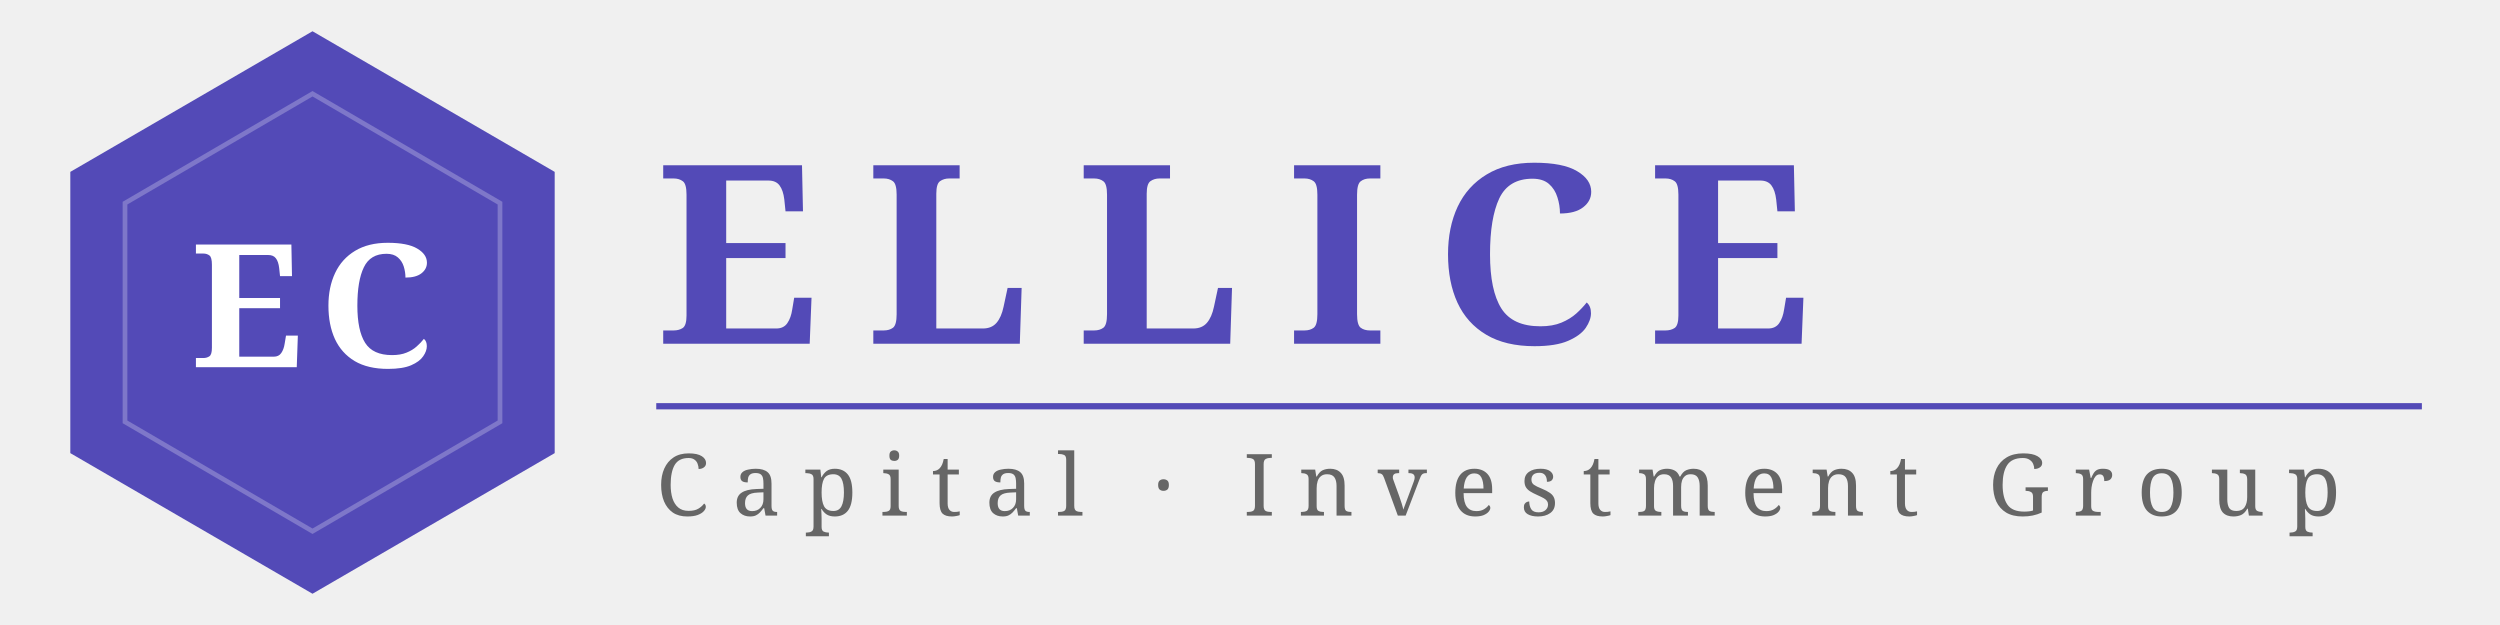
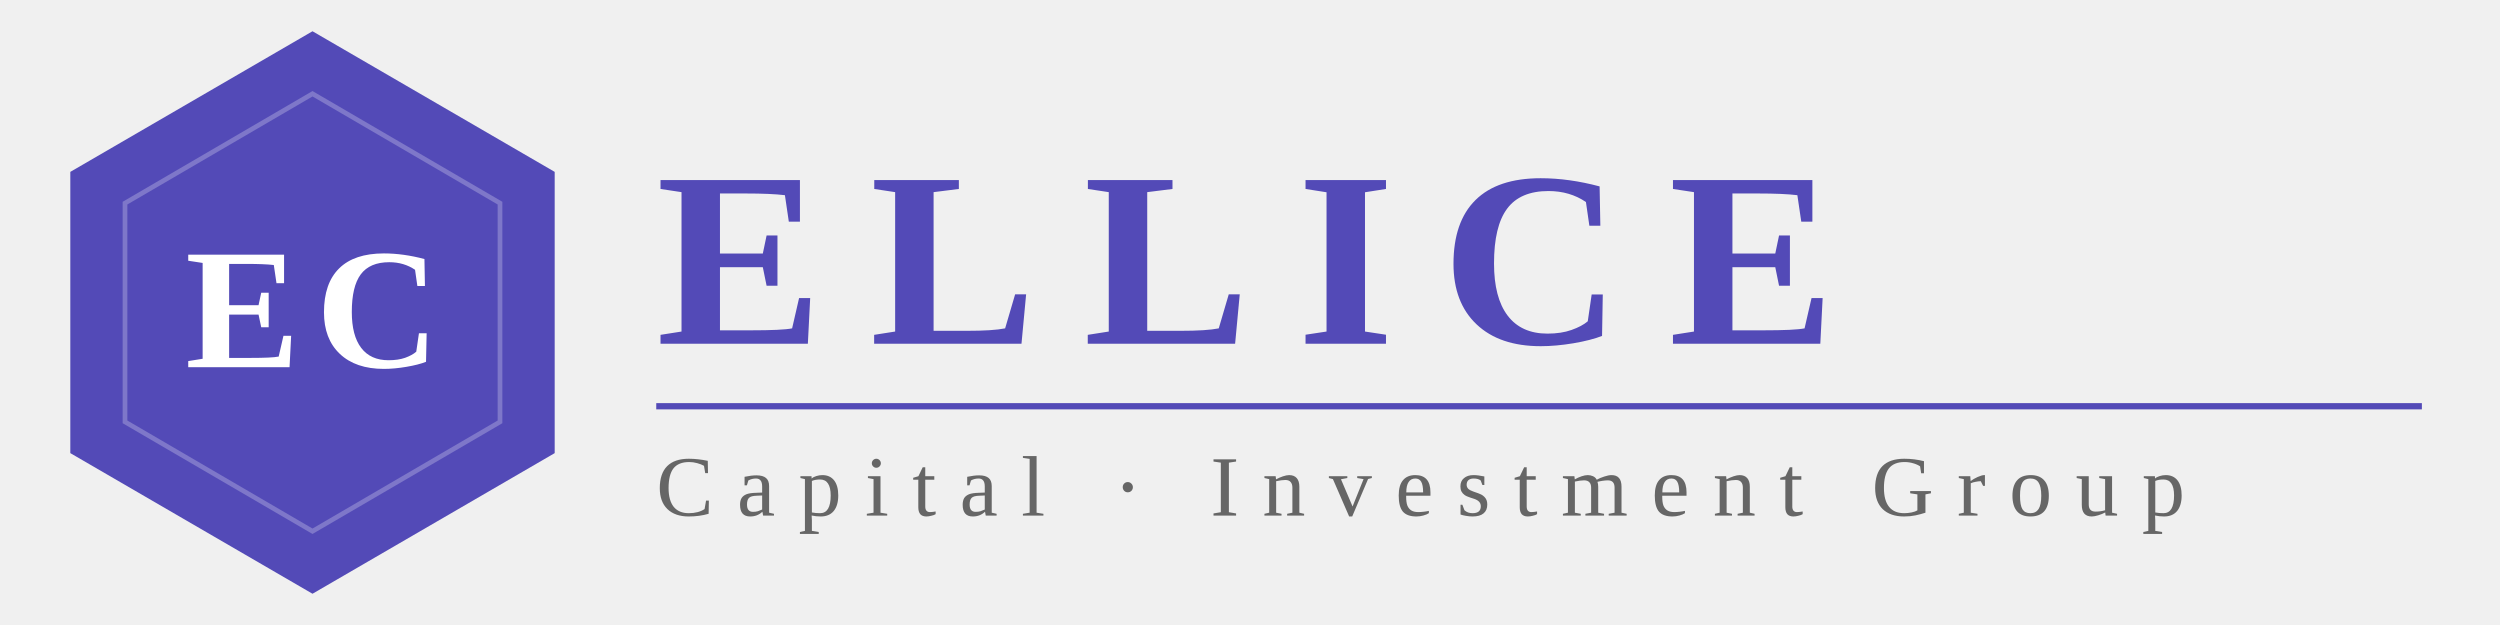
- <svg xmlns="http://www.w3.org/2000/svg" viewBox="0 0 320 80" width="220" height="55" aria-label="Ellice Investment Group">
+ <svg xmlns="http://www.w3.org/2000/svg" viewBox="0 0 320 80" width="320" height="80" role="img" aria-label="Ellice Capital – Investment Group">
  <g transform="translate(40,40)">
    <polygon points="0,-36 31,-18 31,18 0,36 -31,18 -31,-18" fill="#534AB7" />
    <polygon points="0,-28 24,-14 24,14 0,28 -24,14 -24,-14" fill="none" stroke="white" stroke-width="0.6" opacity="0.25" />
-     <text x="0" y="7" text-anchor="middle" font-family="Georgia, serif" font-size="22" font-weight="700" fill="white" letter-spacing="2">EC</text>
+     <text x="0" y="7" text-anchor="middle" font-family="Georgia, 'Times New Roman', serif" font-size="22" font-weight="700" fill="white" letter-spacing="2">EC</text>
  </g>
-   <text x="84" y="44" font-family="Georgia, serif" font-size="32" font-weight="700" letter-spacing="6" fill="#534AB7">ELLICE</text>
+   <text x="84" y="44" font-family="Georgia, 'Times New Roman', serif" font-size="32" font-weight="700" letter-spacing="6" fill="#534AB7">ELLICE</text>
  <line x1="84" y1="52" x2="310" y2="52" stroke="#534AB7" stroke-width="0.8" />
-   <text x="84" y="66" font-family="Georgia, serif" font-size="11" font-weight="400" letter-spacing="3" fill="#666666">Capital  ·  Investment Group</text>
+   <text x="84" y="66" font-family="Georgia, 'Times New Roman', serif" font-size="11" font-weight="400" letter-spacing="3" fill="#666666">Capital  ·  Investment Group</text>
</svg>
